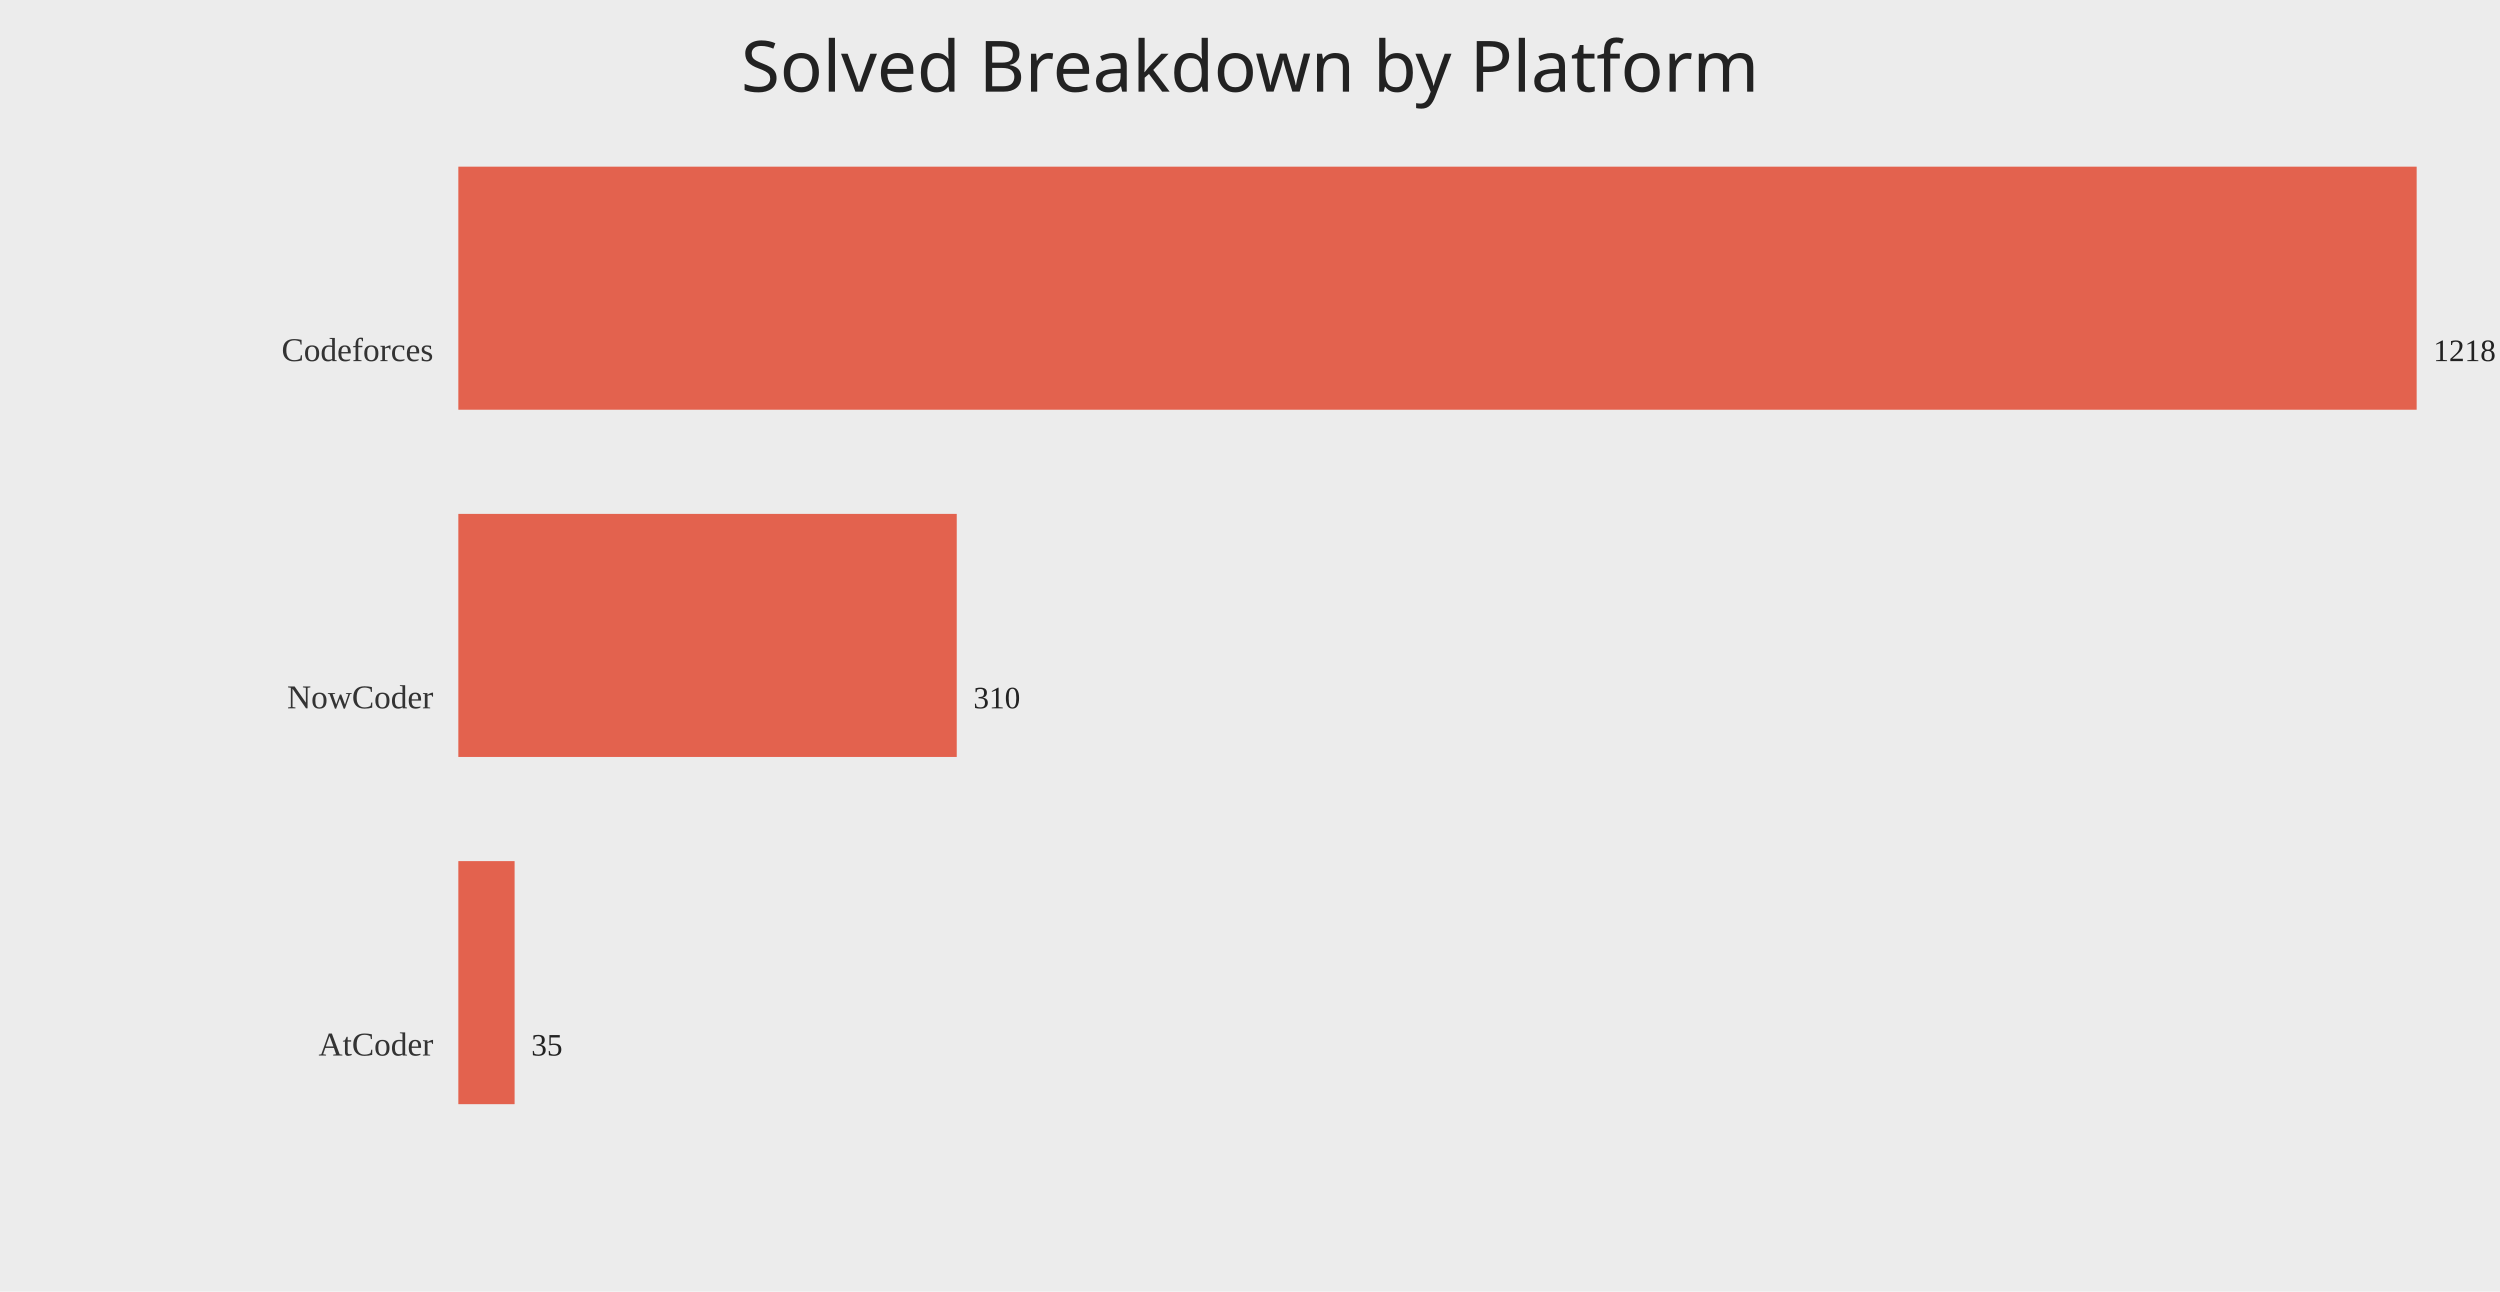
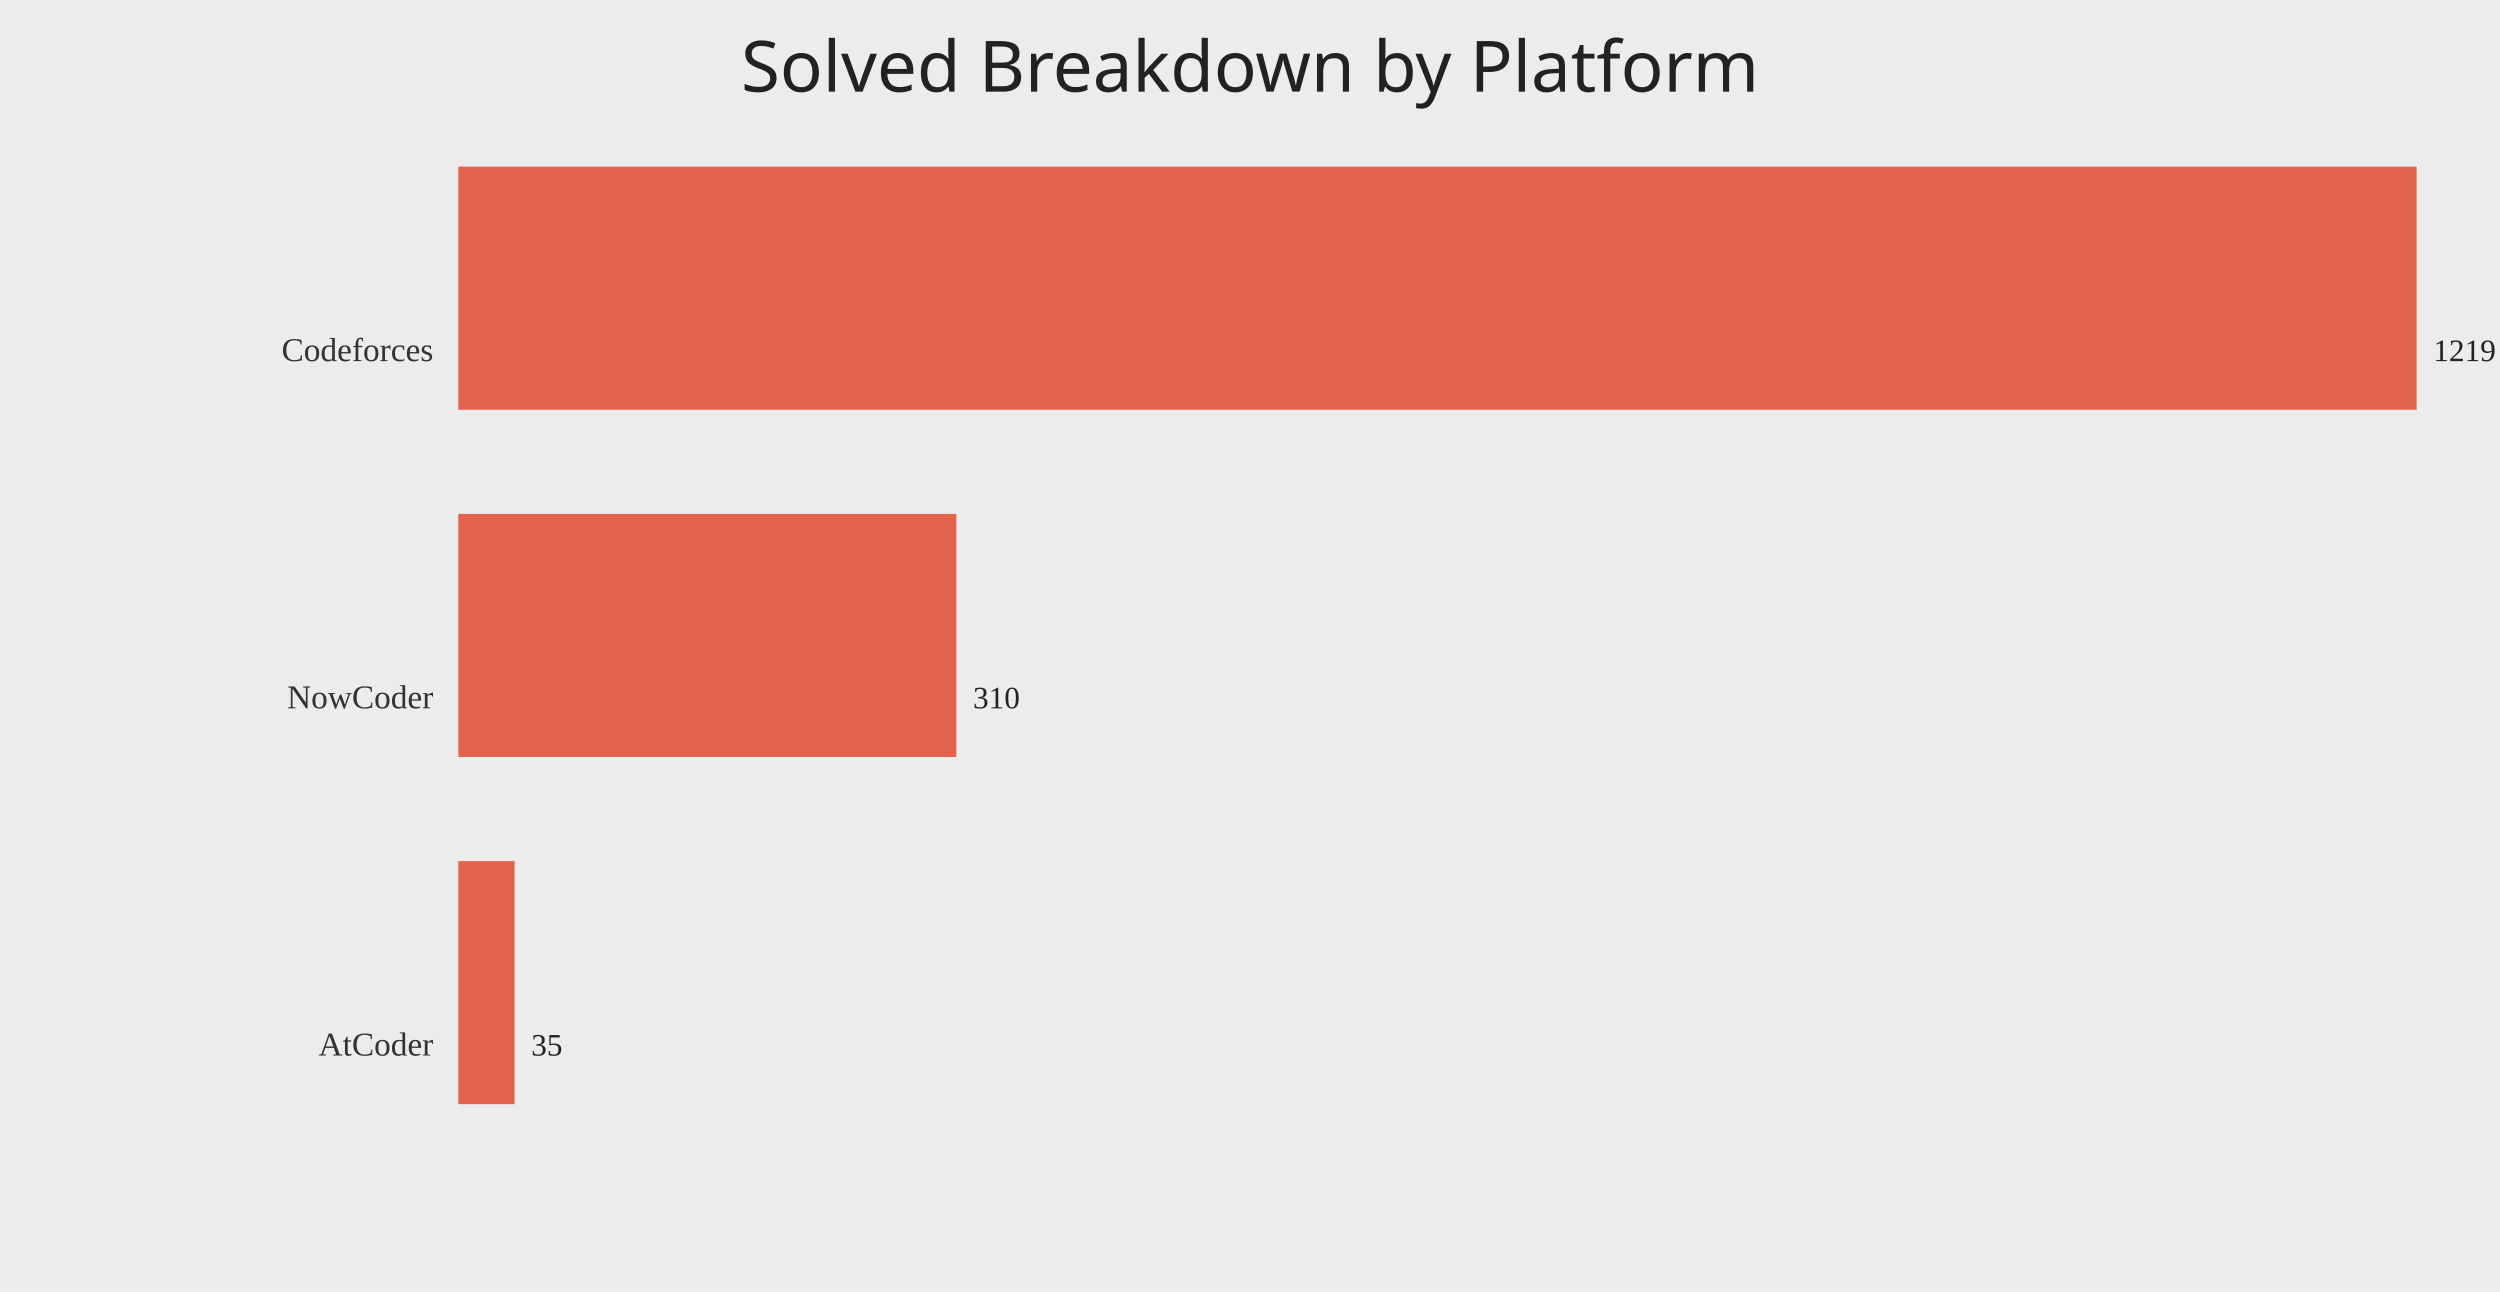
<svg xmlns="http://www.w3.org/2000/svg" width="1200" height="620">
  <rect width="100%" height="100%" fill="#ececec" />
  <text x="50%" y="44" text-anchor="middle" fill="#222" font-size="34" font-family="Comic Sans MS, Segoe UI">Solved Breakdown by Platform</text>
  <text x="208" y="173.33" text-anchor="end" fill="#333" font-size="16">Codeforces</text>
  <rect x="220" y="80.00" width="940.00" height="116.67" fill="#e24a33" opacity="0.85" />
-   <text x="1168.00" y="173.33" fill="#222" font-size="15">1218</text>
+   <text x="1168.00" y="173.33" fill="#222" font-size="15">1219</text>
  <text x="208" y="340.00" text-anchor="end" fill="#333" font-size="16">NowCoder</text>
-   <rect x="220" y="246.67" width="239.24" height="116.67" fill="#e24a33" opacity="0.85" />
-   <text x="467.24" y="340.00" fill="#222" font-size="15">310</text>
+   <rect x="220" y="246.67" width="239.05" height="116.67" fill="#e24a33" opacity="0.85" />
+   <text x="467.05" y="340.00" fill="#222" font-size="15">310</text>
  <text x="208" y="506.67" text-anchor="end" fill="#333" font-size="16">AtCoder</text>
-   <rect x="220" y="413.33" width="27.01" height="116.67" fill="#e24a33" opacity="0.85" />
-   <text x="255.01" y="506.67" fill="#222" font-size="15">35</text>
+   <rect x="220" y="413.33" width="26.99" height="116.67" fill="#e24a33" opacity="0.85" />
+   <text x="254.99" y="506.67" fill="#222" font-size="15">35</text>
</svg>
